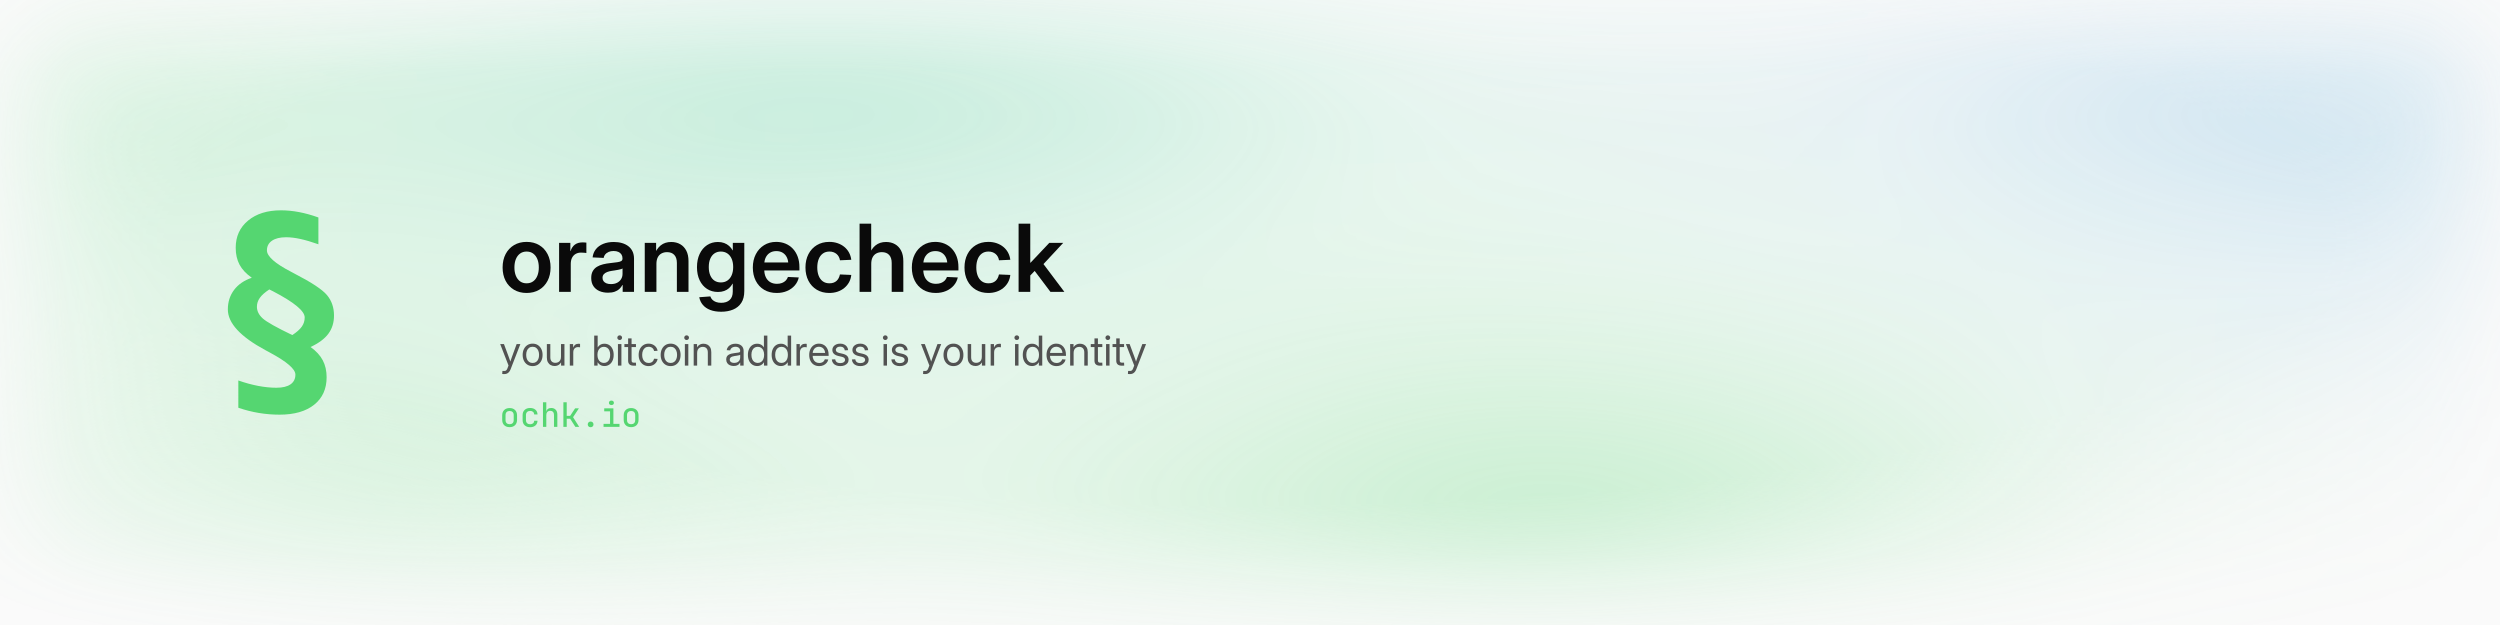
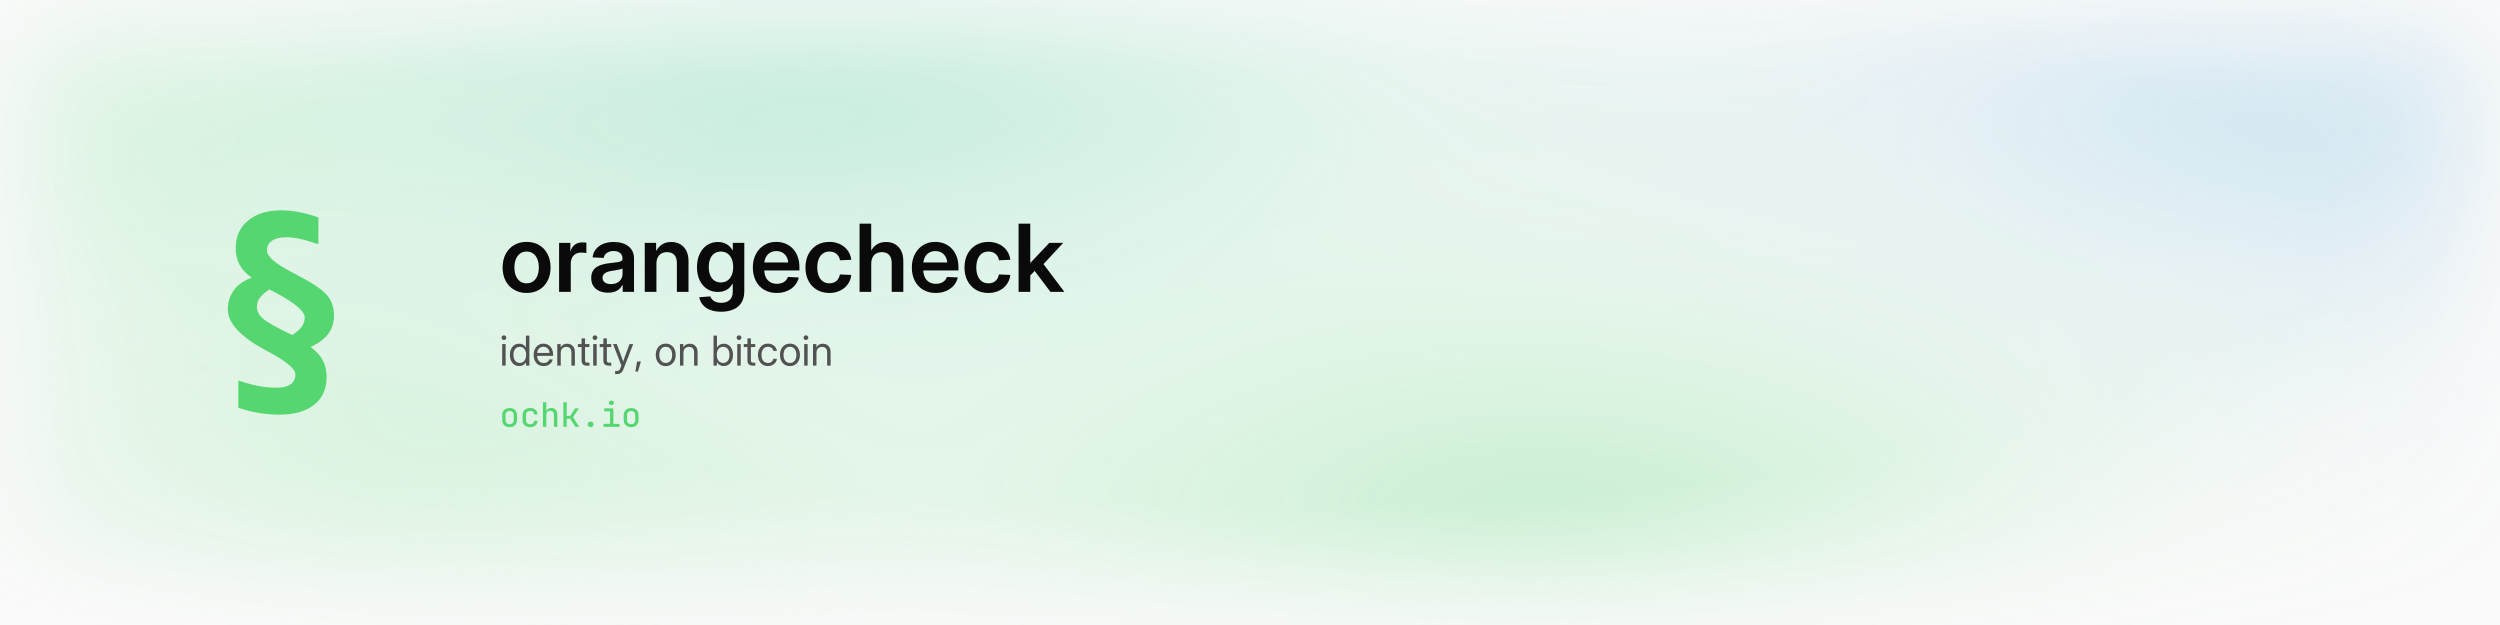
<svg xmlns="http://www.w3.org/2000/svg" width="1584" height="396" viewBox="0 0 1584 396" role="img" aria-label="orangecheck — linkedin banner (phosphor/light)">
  <rect width="1584" height="396" fill="#fafafa" />
  <filter id="aublur" x="-20%" y="-20%" width="140%" height="140%">
    <feGaussianBlur stdDeviation="47.5" />
  </filter>
  <mask id="aumask">
    <rect width="1584" height="396" fill="url(#aufade)" />
  </mask>
  <defs>
    <radialGradient id="au0" cx="50%" cy="50%" r="50%">
      <stop offset="0%" stop-color="#55d671" stop-opacity="0.95" />
      <stop offset="62%" stop-color="#55d671" stop-opacity="0.18" />
      <stop offset="100%" stop-color="#55d671" stop-opacity="0" />
    </radialGradient>
    <radialGradient id="au1" cx="50%" cy="50%" r="50%">
      <stop offset="0%" stop-color="#34c98a" stop-opacity="0.95" />
      <stop offset="62%" stop-color="#34c98a" stop-opacity="0.18" />
      <stop offset="100%" stop-color="#34c98a" stop-opacity="0" />
    </radialGradient>
    <radialGradient id="au2" cx="50%" cy="50%" r="50%">
      <stop offset="0%" stop-color="#3f9fd1" stop-opacity="0.95" />
      <stop offset="62%" stop-color="#3f9fd1" stop-opacity="0.18" />
      <stop offset="100%" stop-color="#3f9fd1" stop-opacity="0" />
    </radialGradient>
    <radialGradient id="au3" cx="50%" cy="50%" r="50%">
      <stop offset="0%" stop-color="#55d671" stop-opacity="0.95" />
      <stop offset="62%" stop-color="#55d671" stop-opacity="0.18" />
      <stop offset="100%" stop-color="#55d671" stop-opacity="0" />
    </radialGradient>
    <radialGradient id="au4" cx="50%" cy="50%" r="50%">
      <stop offset="0%" stop-color="#55d671" stop-opacity="0.95" />
      <stop offset="62%" stop-color="#55d671" stop-opacity="0.18" />
      <stop offset="100%" stop-color="#55d671" stop-opacity="0" />
    </radialGradient>
    <radialGradient id="aufade" cx="50%" cy="38%" r="78%">
      <stop offset="55%" stop-color="#fff" stop-opacity="1" />
      <stop offset="100%" stop-color="#fff" stop-opacity="0" />
    </radialGradient>
  </defs>
  <g opacity="0.4" filter="url(#aublur)" mask="url(#aumask)">
    <ellipse cx="-79.2" cy="-39.6" rx="728.6" ry="376.2" fill="url(#au0)" />
    <ellipse cx="538.6" cy="-19.8" rx="665.3" ry="356.4" fill="url(#au1)" />
    <ellipse cx="1552.3" cy="-31.7" rx="728.6" ry="376.2" fill="url(#au2)" />
    <ellipse cx="982.1" cy="376.2" rx="633.6" ry="336.6" fill="url(#au3)" />
    <ellipse cx="190.1" cy="403.9" rx="665.3" ry="336.6" fill="url(#au4)" />
  </g>
  <g transform="translate(95.0 115.0) scale(0.1621)" fill="#0a0a0a">
    <path d="M518 856Q463 820 438.5 785.5Q414 751 414 711Q414 657 462.5 613.0Q511 569 711 473Q766 509 790.5 543.5Q815 578 815 621Q815 702 550 840ZM930 1460V1235Q845 1265 779.0 1279.5Q713 1294 659 1294Q583 1294 540.5 1265.0Q498 1236 498 1184Q498 1109 701 1004Q720 994 729 989Q943 879 1002.0 808.5Q1061 738 1061 637Q1061 548 1013.5 484.0Q966 420 864 373Q934 323 966.5 261.5Q999 200 999 119Q999 -28 894.5 -111.5Q790 -195 604 -195Q515 -195 429.0 -180.5Q343 -166 258 -137V92Q343 62 424.0 46.5Q505 31 578 31Q655 31 696.0 59.5Q737 88 737 141Q737 211 523 326L512 332L486 346Q170 516 170 688Q170 782 222.0 851.5Q274 921 371 954Q300 1004 268.0 1064.0Q236 1124 236 1206Q236 1348 340.0 1434.0Q444 1520 616 1520Q690 1520 768.5 1505.0Q847 1490 930 1460Z" fill="#55d671" transform="translate(225.3457 820.5434) scale(0.465726 -0.465726)" />
  </g>
  <g fill="#0a0a0a">
    <path transform="translate(316.48 184.93) scale(0.029 -0.029)" d="M592 -24Q436 -24 317.50 46Q199 116 133.50 241.50Q68 367 68 533Q68 699 133.50 825Q199 951 317.50 1021.50Q436 1092 592 1092Q750 1092 867.50 1021.50Q985 951 1050.50 825Q1116 699 1116 533Q1116 367 1050.50 241.50Q985 116 867.50 46Q750 -24 592 -24ZM592 187Q676 187 735.50 230Q795 273 827 351Q859 429 859 533Q859 638 827 716Q795 794 735.50 837.50Q676 881 592 881Q510 881 450 837.50Q390 794 358 716Q326 638 326 533Q326 428 358 350.50Q390 273 449.50 230Q509 187 592 187Z" />
    <path transform="translate(350.85 184.93) scale(0.029 -0.029)" d="M117 0V1070H363V892H368Q397 984 462 1032.50Q527 1081 629 1081Q653 1081 675.50 1079.50Q698 1078 713 1076V849Q699 852 664.50 855Q630 858 594 858Q531 858 480.50 830Q430 802 401 747Q372 692 372 611V0Z" />
    <path transform="translate(372.54 184.93) scale(0.029 -0.029)" d="M438 -18Q332 -18 249.50 18Q167 54 119 125.50Q71 197 71 303Q71 394 105 453.50Q139 513 197.50 548.50Q256 584 331.50 602.50Q407 621 488 629Q586 640 644 648.50Q702 657 728 674Q754 691 754 727V734Q754 782 731 817.50Q708 853 665 873Q622 893 560 893Q498 893 451.50 873Q405 853 377 819Q349 785 343 742L101 753Q113 857 172.50 932Q232 1007 332 1048.50Q432 1090 564 1090Q662 1090 743 1066.50Q824 1043 883 997Q942 951 974 883Q1006 815 1006 726V0H758V150H752Q728 103 687 64.50Q646 26 585 4Q524 -18 438 -18ZM501 170Q583 170 639.50 200.50Q696 231 725.50 281.50Q755 332 755 393V512Q743 503 718.50 496Q694 489 661 482.50Q628 476 591.50 470Q555 464 519 459Q464 451 418.50 433.50Q373 416 345.50 385Q318 354 318 305Q318 263 341 232.50Q364 202 405 186Q446 170 501 170Z" />
    <path transform="translate(405.12 184.93) scale(0.029 -0.029)" d="M372 610V0H117V1070H365L366 799H323Q373 941 465.50 1015.50Q558 1090 695 1090Q807 1090 892 1041.50Q977 993 1025 900Q1073 807 1073 671V0H819V631Q819 747 762.50 807.50Q706 868 604 868Q538 868 485 840.50Q432 813 402 755.50Q372 698 372 610Z" />
    <path transform="translate(439.63 184.93) scale(0.029 -0.029)" d="M597 -434Q459 -434 358 -395Q257 -356 196.50 -284.50Q136 -213 118 -117L360 -99Q373 -141 405 -172.50Q437 -204 485 -221.50Q533 -239 597 -239Q716 -239 783 -176.50Q850 -114 850 6V179H845Q814 122 768.50 81.50Q723 41 662.50 19.50Q602 -2 526 -2Q391 -2 287.50 65Q184 132 126 254Q68 376 68 539Q68 705 126.50 829Q185 953 288.50 1021.50Q392 1090 526 1090Q601 1090 662 1067.50Q723 1045 769.50 1004Q816 963 847 907H851V1070H1102V21Q1102 -140 1036.50 -240Q971 -340 856.50 -387Q742 -434 597 -434ZM589 206Q672 206 732.50 247Q793 288 826 364Q859 440 859 542Q859 645 826.50 721Q794 797 733 839Q672 881 589 881Q509 881 450 840.50Q391 800 358.50 724.50Q326 649 326 542Q326 436 358.50 360.50Q391 285 450 245.50Q509 206 589 206Z" />
    <path transform="translate(475.02 184.93) scale(0.029 -0.029)" d="M590 -24Q430 -24 312.50 47Q195 118 131.50 243.50Q68 369 68 532Q68 696 133 822Q198 948 313 1020Q428 1092 578 1092Q690 1092 782.50 1053.50Q875 1015 943 942.50Q1011 870 1048.50 768Q1086 666 1086 539V468H174V642H958L844 594Q844 685 812.50 751.50Q781 818 722 854.50Q663 891 581 891Q500 891 441 854Q382 817 350 751.50Q318 686 318 598V486Q318 392 351 322Q384 252 446 214Q508 176 595 176Q657 176 705.50 194.50Q754 213 787 247Q820 281 835 326L1072 315Q1050 215 983 138.50Q916 62 815 19Q714 -24 590 -24Z" />
    <path transform="translate(508.37 184.93) scale(0.029 -0.029)" d="M589 -24Q433 -24 315.50 46.50Q198 117 133 242.50Q68 368 68 533Q68 698 133 824Q198 950 315.50 1021Q433 1092 589 1092Q687 1092 770 1063.50Q853 1035 916.50 983Q980 931 1019 859.50Q1058 788 1069 701L822 690Q815 733 796 768Q777 803 747.50 828Q718 853 679 867Q640 881 592 881Q507 881 447.50 837.50Q388 794 357 716Q326 638 326 533Q326 429 357 351Q388 273 447.50 230Q507 187 592 187Q641 187 679.50 200.50Q718 214 746.50 239.50Q775 265 793.50 301Q812 337 821 381L1069 370Q1060 283 1021 211.50Q982 140 918.50 87Q855 34 771 5Q687 -24 589 -24Z" />
    <path transform="translate(541.23 184.93) scale(0.029 -0.029)" d="M372 610V0H117V1490H371V799H323Q373 941 465.50 1015.50Q558 1090 695 1090Q807 1090 892 1041.50Q977 993 1025 900Q1073 807 1073 671V0H819V631Q819 747 762.50 807.50Q706 868 604 868Q538 868 485 840.50Q432 813 402 755.50Q372 698 372 610Z" />
    <path transform="translate(575.77 184.93) scale(0.029 -0.029)" d="M590 -24Q430 -24 312.50 47Q195 118 131.50 243.50Q68 369 68 532Q68 696 133 822Q198 948 313 1020Q428 1092 578 1092Q690 1092 782.50 1053.50Q875 1015 943 942.50Q1011 870 1048.50 768Q1086 666 1086 539V468H174V642H958L844 594Q844 685 812.50 751.50Q781 818 722 854.50Q663 891 581 891Q500 891 441 854Q382 817 350 751.50Q318 686 318 598V486Q318 392 351 322Q384 252 446 214Q508 176 595 176Q657 176 705.50 194.50Q754 213 787 247Q820 281 835 326L1072 315Q1050 215 983 138.50Q916 62 815 19Q714 -24 590 -24Z" />
    <path transform="translate(609.13 184.93) scale(0.029 -0.029)" d="M589 -24Q433 -24 315.50 46.50Q198 117 133 242.50Q68 368 68 533Q68 698 133 824Q198 950 315.50 1021Q433 1092 589 1092Q687 1092 770 1063.50Q853 1035 916.50 983Q980 931 1019 859.50Q1058 788 1069 701L822 690Q815 733 796 768Q777 803 747.50 828Q718 853 679 867Q640 881 592 881Q507 881 447.50 837.50Q388 794 357 716Q326 638 326 533Q326 429 357 351Q388 273 447.50 230Q507 187 592 187Q641 187 679.50 200.50Q718 214 746.50 239.50Q775 265 793.50 301Q812 337 821 381L1069 370Q1060 283 1021 211.50Q982 140 918.50 87Q855 34 771 5Q687 -24 589 -24Z" />
    <path transform="translate(641.99 184.93) scale(0.029 -0.029)" d="M350 335V637H378L787 1070H1091L600 542H549ZM117 0V1490H372V0ZM813 0 447 486 618 664 1117 0Z" />
  </g>
  <g fill="#525252">
-     <path transform="translate(316.48 231.66) scale(0.01276 -0.01276)" d="M135 -415 146 -264 231 -265Q269 -268 298.50 -256Q328 -244 352.50 -214Q377 -184 396 -132L448 6L35 1070H222L452 450Q483 367 510 285.50Q537 204 563 123H513Q539 204 566.50 286Q594 368 624 450L851 1070H1036L548 -190Q518 -265 474 -316Q430 -367 372.50 -393.50Q315 -420 246 -420Q215 -420 187 -418.50Q159 -417 135 -415Z" />
-     <path transform="translate(330.15 231.66) scale(0.01276 -0.01276)" d="M573 -24Q426 -24 314.50 47Q203 118 141 243Q79 368 79 532Q79 697 141 823Q203 949 314.50 1020.50Q426 1092 573 1092Q722 1092 833 1020.50Q944 949 1006 823Q1068 697 1068 532Q1068 368 1006 243Q944 118 833 47Q722 -24 573 -24ZM573 132Q676 132 747.50 183Q819 234 856.50 324.50Q894 415 894 532Q894 651 856.50 741.50Q819 832 747.50 884Q676 936 573 936Q471 936 399.50 884.50Q328 833 291 742Q254 651 254 532Q254 414 291 324Q328 234 399.50 183Q471 132 573 132Z" />
-     <path transform="translate(344.79 231.66) scale(0.01276 -0.01276)" d="M519 -19Q412 -19 324 27.50Q236 74 184.50 168Q133 262 133 402V1070H305V414Q305 279 371.50 209Q438 139 556 139Q634 139 697 170.50Q760 202 797.50 269.50Q835 337 835 440V1070H1007V0H839V259H882Q830 114 737 47.50Q644 -19 519 -19Z" />
-     <path transform="translate(359.33 231.66) scale(0.01276 -0.01276)" d="M133 0V1070H298V902H304Q333 985 399.50 1035.50Q466 1086 566 1086Q588 1086 609 1084Q630 1082 642 1080V908Q632 911 603 915.50Q574 920 537 920Q474 920 421 891.50Q368 863 336.50 805.50Q305 748 305 661V0Z" />
-     <path transform="translate(374.79 231.66) scale(0.01276 -0.01276)" d="M639 -21Q562 -21 499.50 2.50Q437 26 389 67.50Q341 109 307 163H301V0H133V1490H305V909H310Q341 961 388 1001.50Q435 1042 498.50 1065Q562 1088 639 1088Q777 1088 881 1019Q985 950 1042.50 825Q1100 700 1100 534Q1100 369 1042.50 244Q985 119 881 49Q777 -21 639 -21ZM613 134Q708 134 778 181.50Q848 229 887 318.50Q926 408 926 535Q926 662 887 751Q848 840 778 887Q708 934 613 934Q514 934 442 884.50Q370 835 332 745.50Q294 656 294 535Q294 415 332.50 324.50Q371 234 442.50 184Q514 134 613 134Z" />
-     <path transform="translate(389.83 231.66) scale(0.01276 -0.01276)" d="M133 0V1070H305V0ZM220 1271Q171 1271 136.50 1305Q102 1339 102 1387Q102 1436 136.50 1470Q171 1504 219 1504Q269 1504 303.50 1470Q338 1436 338 1387Q338 1339 303.50 1305Q269 1271 220 1271Z" />
-     <path transform="translate(395.42 231.66) scale(0.01276 -0.01276)" d="M589 1070V922H16V1070ZM200 1353H372V264Q372 199 398.50 172.50Q425 146 491 146Q513 146 539.50 147Q566 148 588 149L596 1Q570 -1 538 -2Q506 -3 478 -3Q340 -3 270 60Q200 123 200 246Z" />
-     <path transform="translate(403.64 231.66) scale(0.01276 -0.01276)" d="M573 -24Q426 -24 314.50 47Q203 118 141 243Q79 368 79 532Q79 697 141 823Q203 949 314.50 1020.50Q426 1092 573 1092Q661 1092 736.50 1065.50Q812 1039 871 992Q930 945 968 880Q1006 815 1020 737L848 726Q838 772 815.50 810.50Q793 849 758 877Q723 905 677 920.50Q631 936 573 936Q471 936 399.50 884.50Q328 833 291 742Q254 651 254 532Q254 414 291 324Q328 234 399.50 183Q471 132 573 132Q632 132 677.50 147Q723 162 756 190Q789 218 812 257Q835 296 847 344L1021 333Q1008 256 969.50 190.50Q931 125 871.50 77Q812 29 736.50 2.50Q661 -24 573 -24Z" />
-     <path transform="translate(417.59 231.66) scale(0.01276 -0.01276)" d="M573 -24Q426 -24 314.50 47Q203 118 141 243Q79 368 79 532Q79 697 141 823Q203 949 314.50 1020.50Q426 1092 573 1092Q722 1092 833 1020.50Q944 949 1006 823Q1068 697 1068 532Q1068 368 1006 243Q944 118 833 47Q722 -24 573 -24ZM573 132Q676 132 747.50 183Q819 234 856.50 324.50Q894 415 894 532Q894 651 856.50 741.50Q819 832 747.50 884Q676 936 573 936Q471 936 399.50 884.50Q328 833 291 742Q254 651 254 532Q254 414 291 324Q328 234 399.50 183Q471 132 573 132Z" />
-     <path transform="translate(432.23 231.66) scale(0.01276 -0.01276)" d="M133 0V1070H305V0ZM220 1271Q171 1271 136.50 1305Q102 1339 102 1387Q102 1436 136.50 1470Q171 1504 219 1504Q269 1504 303.50 1470Q338 1436 338 1387Q338 1339 303.50 1305Q269 1271 220 1271Z" />
-     <path transform="translate(437.82 231.66) scale(0.01276 -0.01276)" d="M305 630V0H133V1070H301V810H258Q310 956 403 1022Q496 1088 621 1088Q729 1088 816.50 1041.50Q904 995 955.50 902Q1007 809 1007 668V0H835V655Q835 791 769 861Q703 931 584 931Q507 931 443.50 899Q380 867 342.50 800.50Q305 734 305 630Z" />
-     <path transform="translate(459.08 231.66) scale(0.01276 -0.01276)" d="M453 -18Q348 -18 264 19Q180 56 131 128.50Q82 201 82 307Q82 399 118 457Q154 515 214.50 547.50Q275 580 351 597Q427 614 506 624Q606 638 665.50 645Q725 652 750.50 668.50Q776 685 776 725V734Q776 795 749 840Q722 885 669.50 911Q617 937 542 937Q468 937 411 912Q354 887 320.50 846Q287 805 279 756L106 768Q120 866 179 937.50Q238 1009 331.50 1048.50Q425 1088 541 1088Q625 1088 699 1066Q773 1044 828.50 999Q884 954 915.50 887Q947 820 947 730V0H777V150H771Q752 112 714 73Q676 34 612.50 8Q549 -18 453 -18ZM479 135Q582 135 648 173Q714 211 745 271.50Q776 332 776 401V538Q766 528 737 519.50Q708 511 667.50 503.50Q627 496 582.50 489Q538 482 498 477Q436 469 381 449.50Q326 430 292 394Q258 358 258 297Q258 246 285 210Q312 174 362 154.50Q412 135 479 135Z" />
-     <path transform="translate(472.86 231.66) scale(0.01276 -0.01276)" d="M540 -21Q403 -21 298.50 49Q194 119 136.50 244Q79 369 79 534Q79 700 137 825Q195 950 299 1019Q403 1088 541 1088Q619 1088 681.50 1065Q744 1042 791.50 1001.50Q839 961 869 909H874V1490H1046V0H878V163H872Q839 109 790.50 67.50Q742 26 680 2.50Q618 -21 540 -21ZM567 134Q666 134 737.50 184Q809 234 847 324.50Q885 415 885 535Q885 656 847 745.50Q809 835 737.50 884.50Q666 934 567 934Q472 934 401.50 887Q331 840 292.50 751Q254 662 254 535Q254 408 293 318.50Q332 229 402.50 181.50Q473 134 567 134Z" />
-     <path transform="translate(487.91 231.66) scale(0.01276 -0.01276)" d="M540 -21Q403 -21 298.50 49Q194 119 136.50 244Q79 369 79 534Q79 700 137 825Q195 950 299 1019Q403 1088 541 1088Q619 1088 681.50 1065Q744 1042 791.50 1001.50Q839 961 869 909H874V1490H1046V0H878V163H872Q839 109 790.50 67.50Q742 26 680 2.50Q618 -21 540 -21ZM567 134Q666 134 737.50 184Q809 234 847 324.50Q885 415 885 535Q885 656 847 745.50Q809 835 737.50 884.50Q666 934 567 934Q472 934 401.50 887Q331 840 292.50 751Q254 662 254 535Q254 408 293 318.50Q332 229 402.50 181.50Q473 134 567 134Z" />
-     <path transform="translate(502.95 231.66) scale(0.01276 -0.01276)" d="M133 0V1070H298V902H304Q333 985 399.50 1035.50Q466 1086 566 1086Q588 1086 609 1084Q630 1082 642 1080V908Q632 911 603 915.50Q574 920 537 920Q474 920 421 891.50Q368 863 336.50 805.50Q305 748 305 661V0Z" />
-     <path transform="translate(511.70 231.66) scale(0.01276 -0.01276)" d="M577 -24Q420 -24 309 47Q198 118 138.50 243.50Q79 369 79 531Q79 695 140.50 821Q202 947 311 1019.50Q420 1092 563 1092Q668 1092 756 1054Q844 1016 908.50 944Q973 872 1008.50 769.50Q1044 667 1044 536V483H176V631H949L873 578Q873 687 835.50 768Q798 849 728.50 893.50Q659 938 563 938Q467 938 397 893Q327 848 288.50 768.50Q250 689 250 585V506Q250 394 289 309.50Q328 225 401 178Q474 131 577 131Q650 131 706.50 153.50Q763 176 800.50 217.50Q838 259 855 314L1026 304Q1005 206 942 132.50Q879 59 785.50 17.50Q692 -24 577 -24Z" />
-     <path transform="translate(525.98 231.66) scale(0.01276 -0.01276)" d="M504 -24Q390 -24 298.50 12Q207 48 150 121.50Q93 195 83 306L252 315Q264 222 328 173.50Q392 125 500 125Q612 125 676.50 171.50Q741 218 741 288Q741 348 698 384.50Q655 421 581 438L408 478Q260 514 184.50 589Q109 664 109 780Q109 871 159 941.50Q209 1012 297 1052Q385 1092 499 1092Q610 1092 696 1052Q782 1012 833.50 939.50Q885 867 893 767L727 758Q721 837 662 890.50Q603 944 499 944Q402 944 342 897Q282 850 282 782Q282 722 326 685Q370 648 451 629L621 589Q773 553 844.50 480.50Q916 408 916 294Q916 196 862.50 124.50Q809 53 715.50 14.50Q622 -24 504 -24Z" />
-     <path transform="translate(538.69 231.66) scale(0.01276 -0.01276)" d="M504 -24Q390 -24 298.50 12Q207 48 150 121.50Q93 195 83 306L252 315Q264 222 328 173.50Q392 125 500 125Q612 125 676.50 171.50Q741 218 741 288Q741 348 698 384.50Q655 421 581 438L408 478Q260 514 184.50 589Q109 664 109 780Q109 871 159 941.50Q209 1012 297 1052Q385 1092 499 1092Q610 1092 696 1052Q782 1012 833.50 939.50Q885 867 893 767L727 758Q721 837 662 890.50Q603 944 499 944Q402 944 342 897Q282 850 282 782Q282 722 326 685Q370 648 451 629L621 589Q773 553 844.50 480.50Q916 408 916 294Q916 196 862.50 124.50Q809 53 715.50 14.50Q622 -24 504 -24Z" />
-     <path transform="translate(558.11 231.66) scale(0.01276 -0.01276)" d="M133 0V1070H305V0ZM220 1271Q171 1271 136.50 1305Q102 1339 102 1387Q102 1436 136.50 1470Q171 1504 219 1504Q269 1504 303.50 1470Q338 1436 338 1387Q338 1339 303.50 1305Q269 1271 220 1271Z" />
-     <path transform="translate(563.70 231.66) scale(0.01276 -0.01276)" d="M504 -24Q390 -24 298.50 12Q207 48 150 121.50Q93 195 83 306L252 315Q264 222 328 173.50Q392 125 500 125Q612 125 676.50 171.50Q741 218 741 288Q741 348 698 384.50Q655 421 581 438L408 478Q260 514 184.50 589Q109 664 109 780Q109 871 159 941.50Q209 1012 297 1052Q385 1092 499 1092Q610 1092 696 1052Q782 1012 833.50 939.50Q885 867 893 767L727 758Q721 837 662 890.50Q603 944 499 944Q402 944 342 897Q282 850 282 782Q282 722 326 685Q370 648 451 629L621 589Q773 553 844.50 480.50Q916 408 916 294Q916 196 862.50 124.50Q809 53 715.50 14.50Q622 -24 504 -24Z" />
-     <path transform="translate(583.12 231.66) scale(0.01276 -0.01276)" d="M135 -415 146 -264 231 -265Q269 -268 298.50 -256Q328 -244 352.50 -214Q377 -184 396 -132L448 6L35 1070H222L452 450Q483 367 510 285.50Q537 204 563 123H513Q539 204 566.50 286Q594 368 624 450L851 1070H1036L548 -190Q518 -265 474 -316Q430 -367 372.50 -393.50Q315 -420 246 -420Q215 -420 187 -418.50Q159 -417 135 -415Z" />
-     <path transform="translate(596.79 231.66) scale(0.01276 -0.01276)" d="M573 -24Q426 -24 314.50 47Q203 118 141 243Q79 368 79 532Q79 697 141 823Q203 949 314.50 1020.50Q426 1092 573 1092Q722 1092 833 1020.50Q944 949 1006 823Q1068 697 1068 532Q1068 368 1006 243Q944 118 833 47Q722 -24 573 -24ZM573 132Q676 132 747.50 183Q819 234 856.50 324.50Q894 415 894 532Q894 651 856.50 741.50Q819 832 747.50 884Q676 936 573 936Q471 936 399.50 884.50Q328 833 291 742Q254 651 254 532Q254 414 291 324Q328 234 399.50 183Q471 132 573 132Z" />
-     <path transform="translate(611.43 231.66) scale(0.01276 -0.01276)" d="M519 -19Q412 -19 324 27.50Q236 74 184.50 168Q133 262 133 402V1070H305V414Q305 279 371.50 209Q438 139 556 139Q634 139 697 170.50Q760 202 797.50 269.50Q835 337 835 440V1070H1007V0H839V259H882Q830 114 737 47.50Q644 -19 519 -19Z" />
-     <path transform="translate(625.98 231.66) scale(0.01276 -0.01276)" d="M133 0V1070H298V902H304Q333 985 399.50 1035.50Q466 1086 566 1086Q588 1086 609 1084Q630 1082 642 1080V908Q632 911 603 915.50Q574 920 537 920Q474 920 421 891.50Q368 863 336.50 805.50Q305 748 305 661V0Z" />
-     <path transform="translate(641.43 231.66) scale(0.01276 -0.01276)" d="M133 0V1070H305V0ZM220 1271Q171 1271 136.50 1305Q102 1339 102 1387Q102 1436 136.50 1470Q171 1504 219 1504Q269 1504 303.50 1470Q338 1436 338 1387Q338 1339 303.50 1305Q269 1271 220 1271Z" />
-     <path transform="translate(647.02 231.66) scale(0.01276 -0.01276)" d="M540 -21Q403 -21 298.50 49Q194 119 136.50 244Q79 369 79 534Q79 700 137 825Q195 950 299 1019Q403 1088 541 1088Q619 1088 681.50 1065Q744 1042 791.50 1001.50Q839 961 869 909H874V1490H1046V0H878V163H872Q839 109 790.50 67.50Q742 26 680 2.50Q618 -21 540 -21ZM567 134Q666 134 737.50 184Q809 234 847 324.50Q885 415 885 535Q885 656 847 745.50Q809 835 737.50 884.50Q666 934 567 934Q472 934 401.50 887Q331 840 292.50 751Q254 662 254 535Q254 408 293 318.50Q332 229 402.50 181.50Q473 134 567 134Z" />
-     <path transform="translate(662.07 231.66) scale(0.01276 -0.01276)" d="M577 -24Q420 -24 309 47Q198 118 138.50 243.50Q79 369 79 531Q79 695 140.50 821Q202 947 311 1019.50Q420 1092 563 1092Q668 1092 756 1054Q844 1016 908.50 944Q973 872 1008.50 769.50Q1044 667 1044 536V483H176V631H949L873 578Q873 687 835.50 768Q798 849 728.50 893.50Q659 938 563 938Q467 938 397 893Q327 848 288.50 768.50Q250 689 250 585V506Q250 394 289 309.50Q328 225 401 178Q474 131 577 131Q650 131 706.50 153.50Q763 176 800.50 217.50Q838 259 855 314L1026 304Q1005 206 942 132.50Q879 59 785.50 17.50Q692 -24 577 -24Z" />
-     <path transform="translate(676.35 231.66) scale(0.01276 -0.01276)" d="M305 630V0H133V1070H301V810H258Q310 956 403 1022Q496 1088 621 1088Q729 1088 816.50 1041.50Q904 995 955.50 902Q1007 809 1007 668V0H835V655Q835 791 769 861Q703 931 584 931Q507 931 443.50 899Q380 867 342.50 800.50Q305 734 305 630Z" />
-     <path transform="translate(690.90 231.66) scale(0.01276 -0.01276)" d="M589 1070V922H16V1070ZM200 1353H372V264Q372 199 398.50 172.50Q425 146 491 146Q513 146 539.50 147Q566 148 588 149L596 1Q570 -1 538 -2Q506 -3 478 -3Q340 -3 270 60Q200 123 200 246Z" />
-     <path transform="translate(699.11 231.66) scale(0.01276 -0.01276)" d="M133 0V1070H305V0ZM220 1271Q171 1271 136.50 1305Q102 1339 102 1387Q102 1436 136.50 1470Q171 1504 219 1504Q269 1504 303.50 1470Q338 1436 338 1387Q338 1339 303.50 1305Q269 1271 220 1271Z" />
-     <path transform="translate(704.70 231.66) scale(0.01276 -0.01276)" d="M589 1070V922H16V1070ZM200 1353H372V264Q372 199 398.50 172.50Q425 146 491 146Q513 146 539.50 147Q566 148 588 149L596 1Q570 -1 538 -2Q506 -3 478 -3Q340 -3 270 60Q200 123 200 246Z" />
-     <path transform="translate(712.92 231.66) scale(0.01276 -0.01276)" d="M135 -415 146 -264 231 -265Q269 -268 298.50 -256Q328 -244 352.50 -214Q377 -184 396 -132L448 6L35 1070H222L452 450Q483 367 510 285.50Q537 204 563 123H513Q539 204 566.50 286Q594 368 624 450L851 1070H1036L548 -190Q518 -265 474 -316Q430 -367 372.50 -393.50Q315 -420 246 -420Q215 -420 187 -418.50Q159 -417 135 -415Z" />
+     <path transform="translate(316.48 231.66) scale(0.01276 -0.01276)" d="M133 0V1070H305V0ZM220 1271Q171 1271 136.50 1305Q102 1339 102 1387Q102 1436 136.50 1470Q171 1504 219 1504Q269 1504 303.50 1470Q338 1436 338 1387Q338 1339 303.50 1305Q269 1271 220 1271Z" />
+     <path transform="translate(322.07 231.66) scale(0.01276 -0.01276)" d="M540 -21Q403 -21 298.50 49Q194 119 136.50 244Q79 369 79 534Q79 700 137 825Q195 950 299 1019Q403 1088 541 1088Q619 1088 681.50 1065Q744 1042 791.50 1001.50Q839 961 869 909H874V1490H1046V0H878V163H872Q839 109 790.50 67.50Q742 26 680 2.50Q618 -21 540 -21ZM567 134Q666 134 737.50 184Q809 234 847 324.50Q885 415 885 535Q885 656 847 745.50Q809 835 737.50 884.50Q666 934 567 934Q472 934 401.50 887Q331 840 292.50 751Q254 662 254 535Q254 408 293 318.50Q332 229 402.50 181.50Q473 134 567 134Z" />
+     <path transform="translate(337.12 231.66) scale(0.01276 -0.01276)" d="M577 -24Q420 -24 309 47Q198 118 138.50 243.50Q79 369 79 531Q79 695 140.50 821Q202 947 311 1019.50Q420 1092 563 1092Q668 1092 756 1054Q844 1016 908.50 944Q973 872 1008.50 769.50Q1044 667 1044 536V483H176V631H949L873 578Q873 687 835.50 768Q798 849 728.50 893.50Q659 938 563 938Q467 938 397 893Q327 848 288.50 768.50Q250 689 250 585V506Q250 394 289 309.50Q328 225 401 178Q474 131 577 131Q650 131 706.50 153.50Q763 176 800.50 217.50Q838 259 855 314L1026 304Q1005 206 942 132.50Q879 59 785.50 17.50Q692 -24 577 -24Z" />
+     <path transform="translate(351.40 231.66) scale(0.01276 -0.01276)" d="M305 630V0H133V1070H301V810H258Q310 956 403 1022Q496 1088 621 1088Q729 1088 816.50 1041.50Q904 995 955.50 902Q1007 809 1007 668V0H835V655Q835 791 769 861Q703 931 584 931Q507 931 443.50 899Q380 867 342.50 800.50Q305 734 305 630Z" />
+     <path transform="translate(365.94 231.66) scale(0.01276 -0.01276)" d="M589 1070V922H16V1070ZM200 1353H372V264Q372 199 398.50 172.50Q425 146 491 146Q513 146 539.50 147Q566 148 588 149L596 1Q570 -1 538 -2Q506 -3 478 -3Q340 -3 270 60Q200 123 200 246Z" />
+     <path transform="translate(374.16 231.66) scale(0.01276 -0.01276)" d="M133 0V1070H305V0ZM220 1271Q171 1271 136.50 1305Q102 1339 102 1387Q102 1436 136.50 1470Q171 1504 219 1504Q269 1504 303.50 1470Q338 1436 338 1387Q338 1339 303.50 1305Q269 1271 220 1271Z" />
+     <path transform="translate(379.75 231.66) scale(0.01276 -0.01276)" d="M589 1070V922H16V1070ZM200 1353H372V264Q372 199 398.50 172.50Q425 146 491 146Q513 146 539.50 147Q566 148 588 149L596 1Q570 -1 538 -2Q506 -3 478 -3Q340 -3 270 60Q200 123 200 246Z" />
+     <path transform="translate(387.97 231.66) scale(0.01276 -0.01276)" d="M135 -415 146 -264 231 -265Q269 -268 298.50 -256Q328 -244 352.50 -214Q377 -184 396 -132L448 6L35 1070H222L452 450Q483 367 510 285.50Q537 204 563 123H513Q539 204 566.50 286Q594 368 624 450L851 1070H1036L548 -190Q518 -265 474 -316Q430 -367 372.50 -393.50Q315 -420 246 -420Q215 -420 187 -418.50Q159 -417 135 -415Z" />
+     <path transform="translate(401.64 231.66) scale(0.01276 -0.01276)" d="M72 -298 160 208H347L199 -298Z" />
+     <path transform="translate(414.49 231.66) scale(0.01276 -0.01276)" d="M573 -24Q426 -24 314.50 47Q203 118 141 243Q79 368 79 532Q79 697 141 823Q203 949 314.50 1020.50Q426 1092 573 1092Q722 1092 833 1020.50Q944 949 1006 823Q1068 697 1068 532Q1068 368 1006 243Q944 118 833 47Q722 -24 573 -24ZM573 132Q676 132 747.50 183Q819 234 856.50 324.50Q894 415 894 532Q894 651 856.50 741.50Q819 832 747.50 884Q676 936 573 936Q471 936 399.50 884.50Q328 833 291 742Q254 651 254 532Q254 414 291 324Q328 234 399.50 183Q471 132 573 132Z" />
+     <path transform="translate(429.13 231.66) scale(0.01276 -0.01276)" d="M305 630V0H133V1070H301V810H258Q310 956 403 1022Q496 1088 621 1088Q729 1088 816.50 1041.50Q904 995 955.50 902Q1007 809 1007 668V0H835V655Q835 791 769 861Q703 931 584 931Q507 931 443.50 899Q380 867 342.50 800.50Q305 734 305 630Z" />
+     <path transform="translate(450.39 231.66) scale(0.01276 -0.01276)" d="M639 -21Q562 -21 499.50 2.50Q437 26 389 67.50Q341 109 307 163H301V0H133V1490H305V909H310Q341 961 388 1001.50Q435 1042 498.50 1065Q562 1088 639 1088Q777 1088 881 1019Q985 950 1042.50 825Q1100 700 1100 534Q1100 369 1042.50 244Q985 119 881 49Q777 -21 639 -21ZM613 134Q708 134 778 181.50Q848 229 887 318.50Q926 408 926 535Q926 662 887 751Q848 840 778 887Q708 934 613 934Q514 934 442 884.50Q370 835 332 745.50Q294 656 294 535Q294 415 332.50 324.50Q371 234 442.50 184Q514 134 613 134Z" />
+     <path transform="translate(465.43 231.66) scale(0.01276 -0.01276)" d="M133 0V1070H305V0ZM220 1271Q171 1271 136.50 1305Q102 1339 102 1387Q102 1436 136.50 1470Q171 1504 219 1504Q269 1504 303.50 1470Q338 1436 338 1387Q338 1339 303.50 1305Q269 1271 220 1271Z" />
+     <path transform="translate(471.02 231.66) scale(0.01276 -0.01276)" d="M589 1070V922H16V1070ZM200 1353H372V264Q372 199 398.50 172.50Q425 146 491 146Q513 146 539.50 147Q566 148 588 149L596 1Q570 -1 538 -2Q506 -3 478 -3Q340 -3 270 60Q200 123 200 246Z" />
+     <path transform="translate(479.24 231.66) scale(0.01276 -0.01276)" d="M573 -24Q426 -24 314.50 47Q203 118 141 243Q79 368 79 532Q79 697 141 823Q203 949 314.50 1020.50Q426 1092 573 1092Q661 1092 736.50 1065.50Q812 1039 871 992Q930 945 968 880Q1006 815 1020 737L848 726Q838 772 815.50 810.50Q793 849 758 877Q723 905 677 920.50Q631 936 573 936Q471 936 399.50 884.50Q328 833 291 742Q254 651 254 532Q254 414 291 324Q328 234 399.50 183Q471 132 573 132Q632 132 677.50 147Q723 162 756 190Q789 218 812 257Q835 296 847 344L1021 333Q1008 256 969.50 190.50Q931 125 871.50 77Q812 29 736.50 2.50Q661 -24 573 -24Z" />
+     <path transform="translate(493.19 231.66) scale(0.01276 -0.01276)" d="M573 -24Q426 -24 314.50 47Q203 118 141 243Q79 368 79 532Q79 697 141 823Q203 949 314.50 1020.50Q426 1092 573 1092Q722 1092 833 1020.50Q944 949 1006 823Q1068 697 1068 532Q1068 368 1006 243Q944 118 833 47Q722 -24 573 -24ZM573 132Q676 132 747.50 183Q819 234 856.50 324.50Q894 415 894 532Q894 651 856.50 741.50Q819 832 747.50 884Q676 936 573 936Q471 936 399.50 884.50Q328 833 291 742Q254 651 254 532Q254 414 291 324Q328 234 399.50 183Q471 132 573 132Z" />
+     <path transform="translate(507.83 231.66) scale(0.01276 -0.01276)" d="M133 0V1070H305V0ZM220 1271Q171 1271 136.50 1305Q102 1339 102 1387Q102 1436 136.50 1470Q171 1504 219 1504Q269 1504 303.50 1470Q338 1436 338 1387Q338 1339 303.50 1305Q269 1271 220 1271Z" />
+     <path transform="translate(513.42 231.66) scale(0.01276 -0.01276)" d="M305 630V0H133V1070H301V810H258Q310 956 403 1022Q496 1088 621 1088Q729 1088 816.50 1041.50Q904 995 955.50 902Q1007 809 1007 668V0H835V655Q835 791 769 861Q703 931 584 931Q507 931 443.50 899Q380 867 342.50 800.50Q305 734 305 630Z" />
  </g>
  <g fill="#55d671">
    <path transform="translate(316.48 270.47) scale(0.02138 -0.02138)" d="M300 -8Q199 -8 139.50 50Q80 108 80 212V338Q80 442 139.50 500Q199 558 300 558Q401 558 460.50 500Q520 442 520 338V212Q520 108 460.50 50Q401 -8 300 -8ZM300 79Q356 79 388.50 110.50Q421 142 421 203V347Q421 408 388.50 439.50Q356 471 300 471Q244 471 211.50 439.50Q179 408 179 347V203Q179 142 211.50 110.50Q244 79 300 79Z" />
    <path transform="translate(329.31 270.47) scale(0.02138 -0.02138)" d="M308 -10Q207 -10 146 46.50Q85 103 85 202V349Q85 447 146 503.50Q207 560 308 560Q405 560 464.50 508.50Q524 457 527 368H429Q426 418 393.50 445.50Q361 473 308 473Q251 473 217.50 440.50Q184 408 184 349V202Q184 142 217.50 110Q251 78 308 78Q362 78 394 105Q426 132 429 182H527Q524 93 464.50 41.50Q405 -10 308 -10Z" />
    <path transform="translate(342.14 270.47) scale(0.02138 -0.02138)" d="M88 0V730H187V550L186 445H187Q194 499 232.50 529.50Q271 560 334 560Q416 560 465 508Q514 456 514 368V0H415V353Q415 412 385 444Q355 476 303 476Q249 476 218 442.50Q187 409 187 349V0Z" />
    <path transform="translate(354.97 270.47) scale(0.02138 -0.02138)" d="M93 0V730H192V326H293L441 550H553L380 287L562 0H448L294 241H192V0Z" />
    <path transform="translate(367.80 270.47) scale(0.02138 -0.02138)" d="M300 -10Q262 -10 238.50 13Q215 36 215 72Q215 110 238.50 134Q262 158 300 158Q338 158 361.50 134Q385 110 385 72Q385 36 361.50 13Q338 -10 300 -10Z" />
    <path transform="translate(380.63 270.47) scale(0.02138 -0.02138)" d="M83 0V90H276V460H103V550H375V90H556V0ZM316 647Q282 647 262 664.50Q242 682 242 712Q242 743 262 761Q282 779 316 779Q350 779 370 761Q390 743 390 712Q390 682 370 664.50Q350 647 316 647Z" />
    <path transform="translate(393.46 270.47) scale(0.02138 -0.02138)" d="M300 -8Q199 -8 139.50 50Q80 108 80 212V338Q80 442 139.50 500Q199 558 300 558Q401 558 460.50 500Q520 442 520 338V212Q520 108 460.50 50Q401 -8 300 -8ZM300 79Q356 79 388.50 110.50Q421 142 421 203V347Q421 408 388.50 439.50Q356 471 300 471Q244 471 211.50 439.50Q179 408 179 347V203Q179 142 211.50 110.50Q244 79 300 79Z" />
  </g>
</svg>
